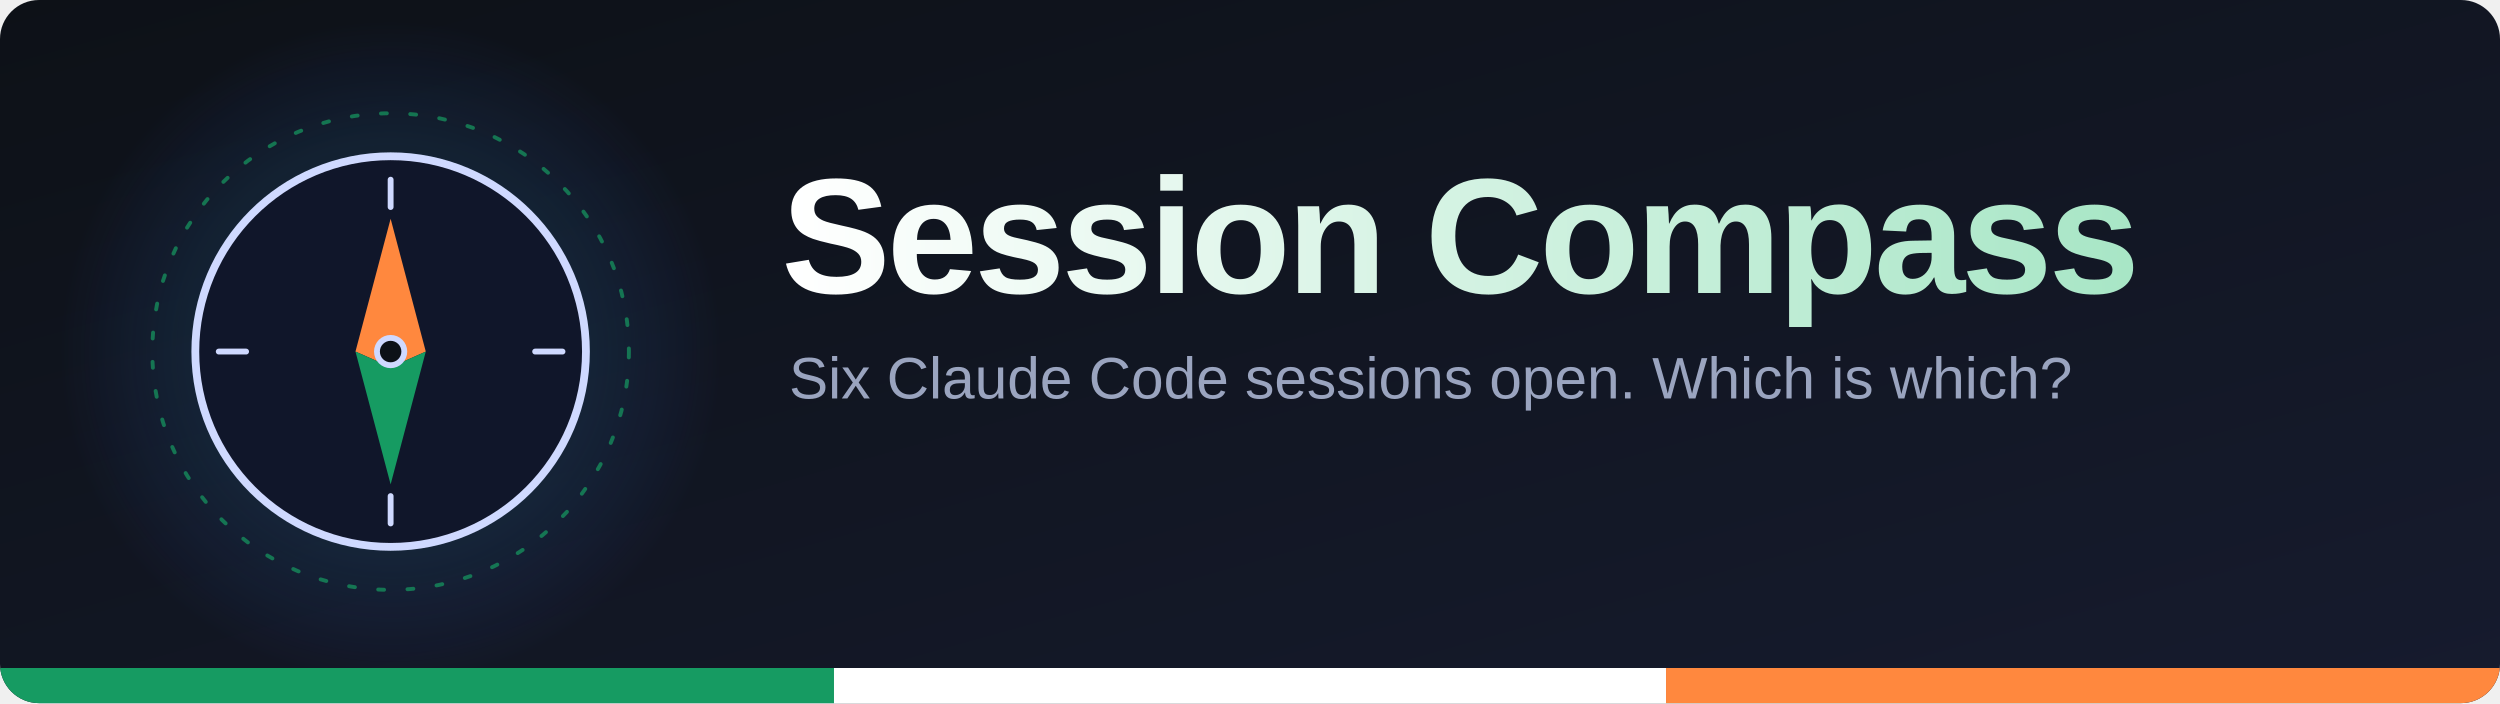
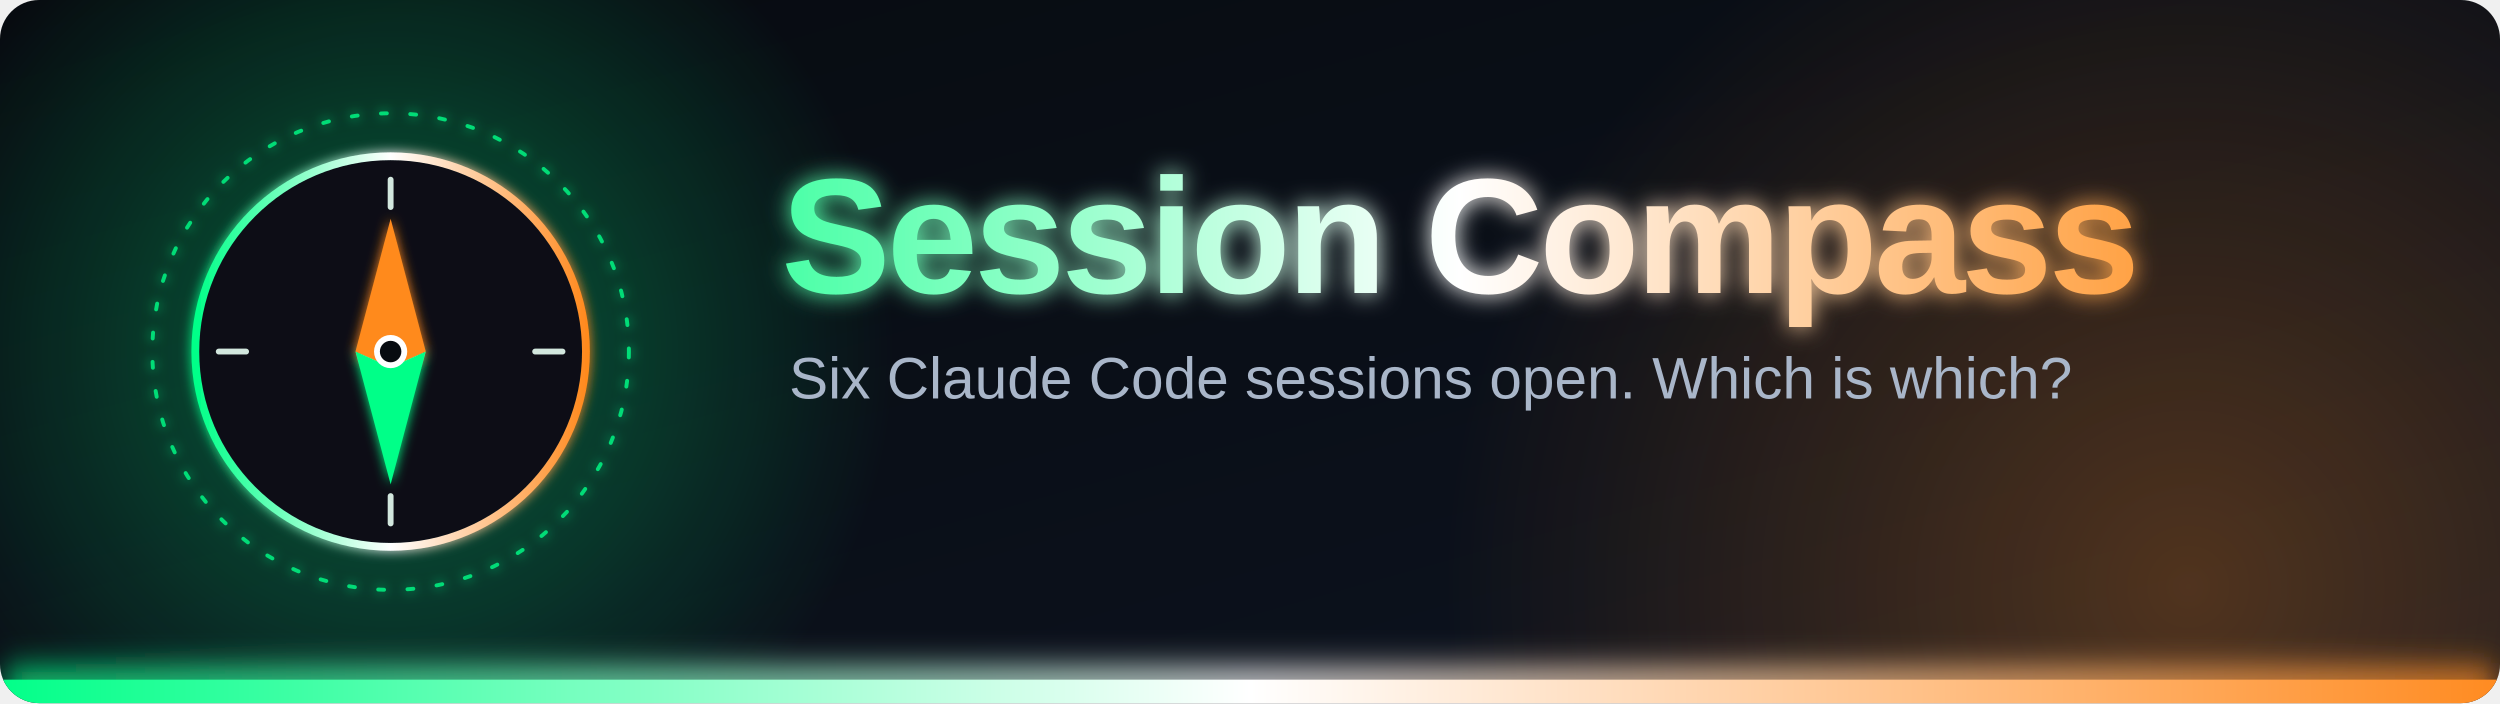
- <svg xmlns="http://www.w3.org/2000/svg" width="1280" height="360" viewBox="0 0 1280 360" role="img" aria-label="Session Compass. Which is which?">
+ <svg xmlns="http://www.w3.org/2000/svg" width="1280" height="360" viewBox="0 0 1280 360" role="img" aria-label="Session Compass. Six Claude Code sessions open. Which is which?">
  <defs>
    <linearGradient id="bg" x1="0" y1="0" x2="1" y2="1">
-       <stop offset="0" stop-color="#0d1117" />
-       <stop offset="1" stop-color="#161b2e" />
+       <stop offset="0" stop-color="#070b10" />
+       <stop offset="1" stop-color="#0d1320" />
+     </linearGradient>
+     <linearGradient id="tri" x1="0" y1="0" x2="1" y2="0">
+       <stop offset="0" stop-color="#00ff88" />
+       <stop offset="0.5" stop-color="#ffffff" />
+       <stop offset="1" stop-color="#ff8a1f" />
    </linearGradient>
    <linearGradient id="title" x1="0" y1="0" x2="1" y2="0">
-       <stop offset="0" stop-color="#ffffff" />
-       <stop offset="1" stop-color="#a8e6c6" />
+       <stop offset="0" stop-color="#4dffa8" />
+       <stop offset="0.5" stop-color="#ffffff" />
+       <stop offset="1" stop-color="#ffa347" />
    </linearGradient>
-     <radialGradient id="glow" cx="50%" cy="50%" r="50%">
-       <stop offset="0" stop-color="#169B62" stop-opacity="0.35" />
-       <stop offset="1" stop-color="#3b6cff" stop-opacity="0" />
+     <radialGradient id="glowG" cx="50%" cy="50%" r="50%">
+       <stop offset="0" stop-color="#00ff88" stop-opacity="0.35" />
+       <stop offset="1" stop-color="#00ff88" stop-opacity="0" />
    </radialGradient>
+     <radialGradient id="glowO" cx="50%" cy="50%" r="50%">
+       <stop offset="0" stop-color="#ff8a1f" stop-opacity="0.28" />
+       <stop offset="1" stop-color="#ff8a1f" stop-opacity="0" />
+     </radialGradient>
+     <filter id="neon" x="-30%" y="-60%" width="160%" height="220%">
+       <feGaussianBlur in="SourceGraphic" stdDeviation="6" result="b" />
+       <feMerge>
+         <feMergeNode in="b" />
+         <feMergeNode in="SourceGraphic" />
+       </feMerge>
+     </filter>
+     <filter id="neonSoft" x="-30%" y="-60%" width="160%" height="220%">
+       <feGaussianBlur in="SourceGraphic" stdDeviation="3" result="b" />
+       <feMerge>
+         <feMergeNode in="b" />
+         <feMergeNode in="SourceGraphic" />
+       </feMerge>
+     </filter>
+     <filter id="bar" x="-5%" y="-300%" width="110%" height="700%">
+       <feGaussianBlur stdDeviation="9" />
+     </filter>
+     <clipPath id="card">
+       <rect width="1280" height="360" rx="20" />
+     </clipPath>
    <style>
      text { font-family: "Segoe UI", -apple-system, "Helvetica Neue", Arial, sans-serif; }
      .needle { transform-origin: 200px 180px; animation: swing 6s ease-in-out infinite; }
      @keyframes swing {
        0%   { transform: rotate(-70deg); }
        18%  { transform: rotate(25deg); }
        26%  { transform: rotate(8deg); }
        34%  { transform: rotate(18deg); }
        100% { transform: rotate(18deg); }
      }
      .ring { transform-origin: 200px 180px; animation: spin 40s linear infinite; }
      @keyframes spin { to { transform: rotate(360deg); } }
      .pill { opacity: 0; animation: rise 0.6s ease-out forwards; }
      .p1 { animation-delay: 0.6s; } .p2 { animation-delay: 1.0s; } .p3 { animation-delay: 1.4s; }
      @keyframes rise { from { opacity: 0; transform: translateY(14px); } to { opacity: 1; transform: translateY(0); } }
      .dot-run { animation: pulse 1.6s ease-in-out infinite; }
      @keyframes pulse { 50% { opacity: 0.3; } }
+       .hum { animation: hum 4s ease-in-out infinite; }
+       @keyframes hum { 50% { opacity: 0.65; } }
    </style>
-     <clipPath id="card">
-       <rect width="1280" height="360" rx="20" />
-     </clipPath>
  </defs>
-   <rect width="1280" height="360" rx="20" fill="url(#bg)" />
-   <circle cx="200" cy="180" r="170" fill="url(#glow)" />
-   <g class="ring" fill="none" stroke="#169B62" stroke-opacity="0.7" stroke-width="2">
-     <circle cx="200" cy="180" r="122" stroke-dasharray="3 12" stroke-linecap="round" />
-   </g>
-   <circle cx="200" cy="180" r="100" fill="#10162a" stroke="#cfd9ff" stroke-width="4" />
-   <g stroke="#cfd9ff" stroke-width="3" stroke-linecap="round">
-     <line x1="200" y1="92" x2="200" y2="106" />
-     <line x1="200" y1="254" x2="200" y2="268" />
-     <line x1="112" y1="180" x2="126" y2="180" />
-     <line x1="274" y1="180" x2="288" y2="180" />
-   </g>
-   <g class="needle">
-     <path d="M200 112 L218 180 L200 188 L182 180 Z" fill="#FF883E" />
-     <path d="M200 248 L218 180 L200 188 L182 180 Z" fill="#169B62" />
-   </g>
-   <circle cx="200" cy="180" r="7" fill="#0d1117" stroke="#cfd9ff" stroke-width="3" />
-   <text x="400" y="150" font-size="84" font-weight="800" fill="url(#title)" letter-spacing="-2">Session Compass</text>
-   <text x="404" y="204" font-size="30" font-weight="400" fill="#9aa4bf">Six Claude Code sessions open. Which is which?</text>
-   <g class="pill p1">
-     <rect x="404" y="244" width="250" height="52" rx="26" fill="#1d2230" stroke="#ffffff" stroke-opacity="0.7" />
-     <circle class="dot-run" cx="432" cy="270" r="7" fill="#ffffff" />
-     <text x="450" y="278" font-size="22" font-weight="600" fill="#e6ecff">mid-refactor</text>
-   </g>
-   <g class="pill p2">
-     <rect x="672" y="244" width="250" height="52" rx="26" fill="#2b2216" stroke="#FF883E" stroke-opacity="0.8" />
-     <circle cx="700" cy="270" r="7" fill="#FF883E" />
-     <text x="718" y="278" font-size="22" font-weight="600" fill="#ffe9cc">waiting on you</text>
-   </g>
-   <g class="pill p3">
-     <rect x="940" y="244" width="250" height="52" rx="26" fill="#12281e" stroke="#169B62" stroke-opacity="0.9" />
-     <circle cx="968" cy="270" r="7" fill="#169B62" />
-     <text x="986" y="278" font-size="22" font-weight="600" fill="#d6f7e8">finished</text>
-   </g>
  <g clip-path="url(#card)">
-     <rect x="0" y="342" width="427" height="18" fill="#169B62" />
-     <rect x="427" y="342" width="426" height="18" fill="#ffffff" />
-     <rect x="853" y="342" width="427" height="18" fill="#FF883E" />
+     <rect width="1280" height="360" fill="url(#bg)" />
+     <circle cx="200" cy="180" r="260" fill="url(#glowG)" />
+     <circle cx="1120" cy="300" r="380" fill="url(#glowO)" />
+     <g class="ring" fill="none" stroke="#00ff88" stroke-opacity="0.8" stroke-width="2" filter="url(#neonSoft)">
+       <circle cx="200" cy="180" r="122" stroke-dasharray="3 12" stroke-linecap="round" />
+     </g>
+     <circle cx="200" cy="180" r="100" fill="#0a1018" stroke="url(#tri)" stroke-width="4" filter="url(#neonSoft)" />
+     <g stroke="#e8fff4" stroke-width="3" stroke-linecap="round" stroke-opacity="0.9">
+       <line x1="200" y1="92" x2="200" y2="106" />
+       <line x1="200" y1="254" x2="200" y2="268" />
+       <line x1="112" y1="180" x2="126" y2="180" />
+       <line x1="274" y1="180" x2="288" y2="180" />
+     </g>
+     <g class="needle" filter="url(#neonSoft)">
+       <path d="M200 112 L218 180 L200 188 L182 180 Z" fill="#ff8a1f" />
+       <path d="M200 248 L218 180 L200 188 L182 180 Z" fill="#00ff88" />
+     </g>
+     <circle cx="200" cy="180" r="7" fill="#070b10" stroke="#ffffff" stroke-width="3" />
+     <text x="400" y="150" font-size="84" font-weight="800" fill="url(#title)" letter-spacing="-2" filter="url(#neon)">Session Compass</text>
+     <text x="404" y="204" font-size="30" font-weight="400" fill="#a9b6c9">Six Claude Code sessions open. Which is which?</text>
+     <g class="pill p1">
+       <rect x="404" y="244" width="250" height="52" rx="26" fill="#10161f" stroke="#ffffff" stroke-opacity="0.85" stroke-width="1.5" filter="url(#neonSoft)" />
+       <circle class="dot-run" cx="432" cy="270" r="7" fill="#ffffff" filter="url(#neonSoft)" />
+       <text x="450" y="278" font-size="22" font-weight="600" fill="#f2f6ff">mid-refactor</text>
+     </g>
+     <g class="pill p2">
+       <rect x="672" y="244" width="250" height="52" rx="26" fill="#1a130b" stroke="#ff8a1f" stroke-width="1.5" filter="url(#neonSoft)" />
+       <circle cx="700" cy="270" r="7" fill="#ff8a1f" filter="url(#neonSoft)" />
+       <text x="718" y="278" font-size="22" font-weight="600" fill="#ffe3c2">waiting on you</text>
+     </g>
+     <g class="pill p3">
+       <rect x="940" y="244" width="250" height="52" rx="26" fill="#0a1a12" stroke="#00ff88" stroke-width="1.5" filter="url(#neonSoft)" />
+       <circle cx="968" cy="270" r="7" fill="#00ff88" filter="url(#neonSoft)" />
+       <text x="986" y="278" font-size="22" font-weight="600" fill="#caffe4">finished</text>
+     </g>
+     <rect class="hum" x="0" y="344" width="1280" height="16" fill="url(#tri)" filter="url(#bar)" />
+     <rect x="0" y="348" width="1280" height="12" fill="url(#tri)" />
  </g>
</svg>
